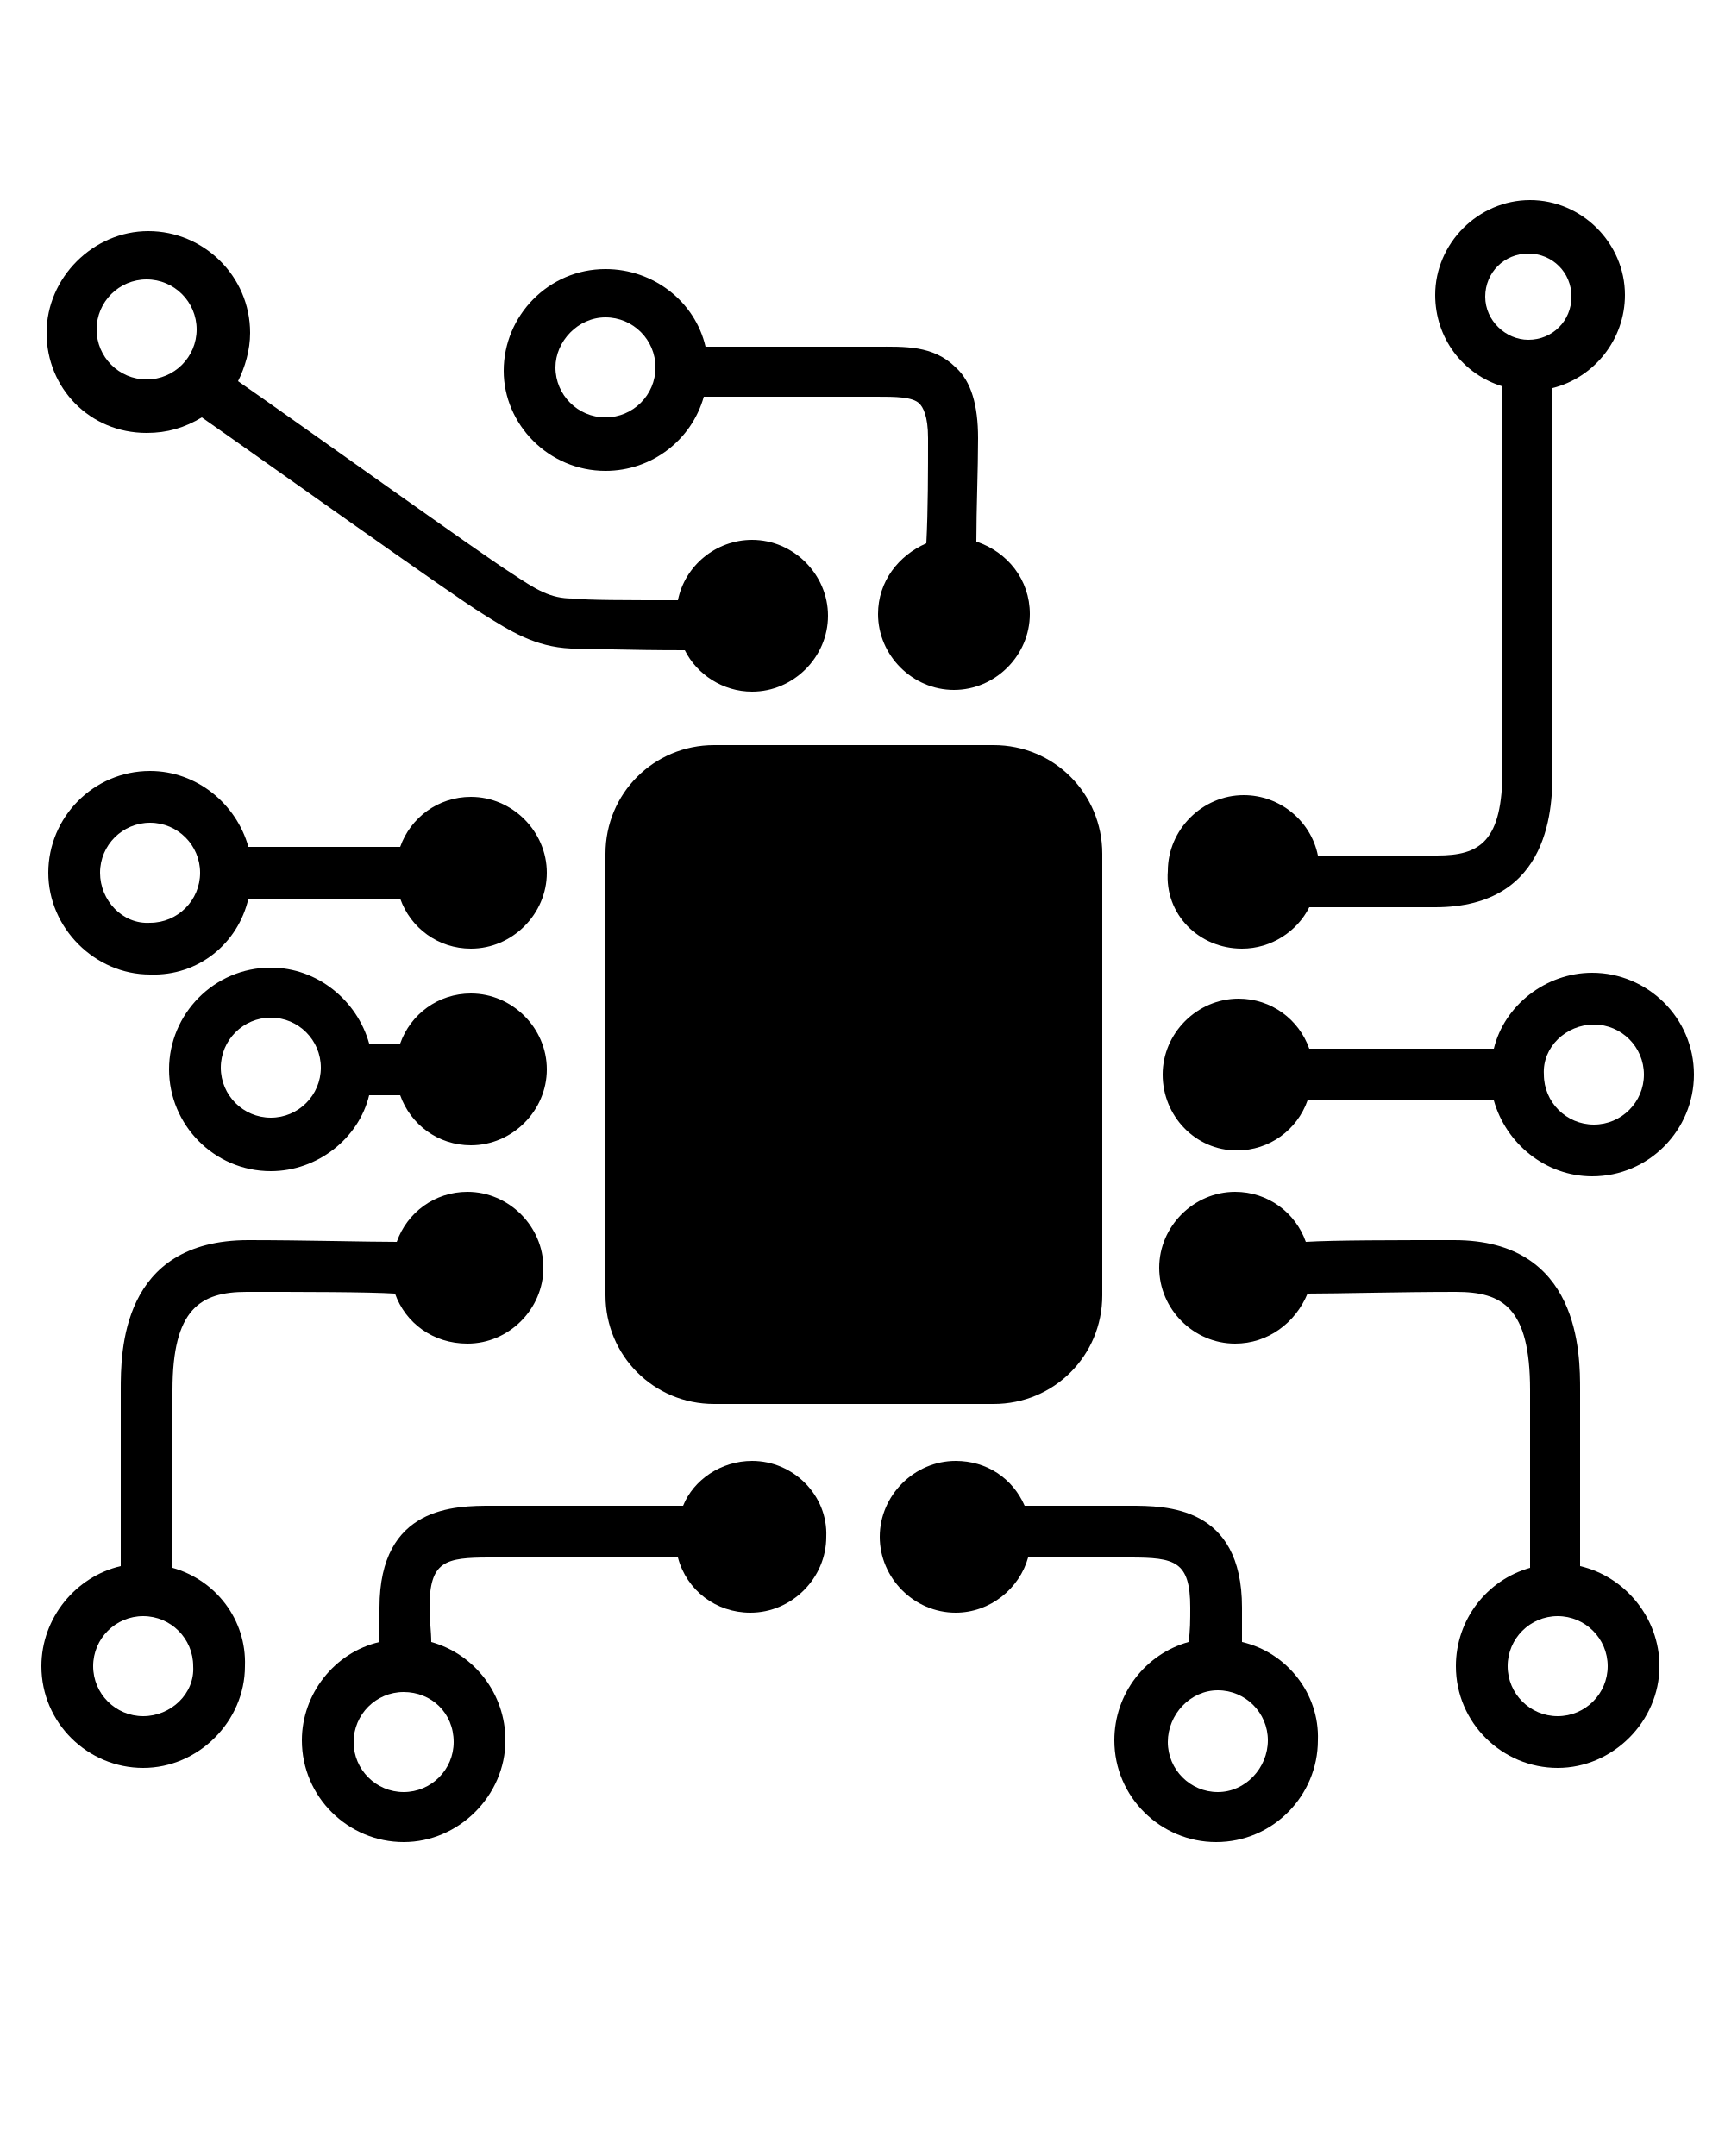
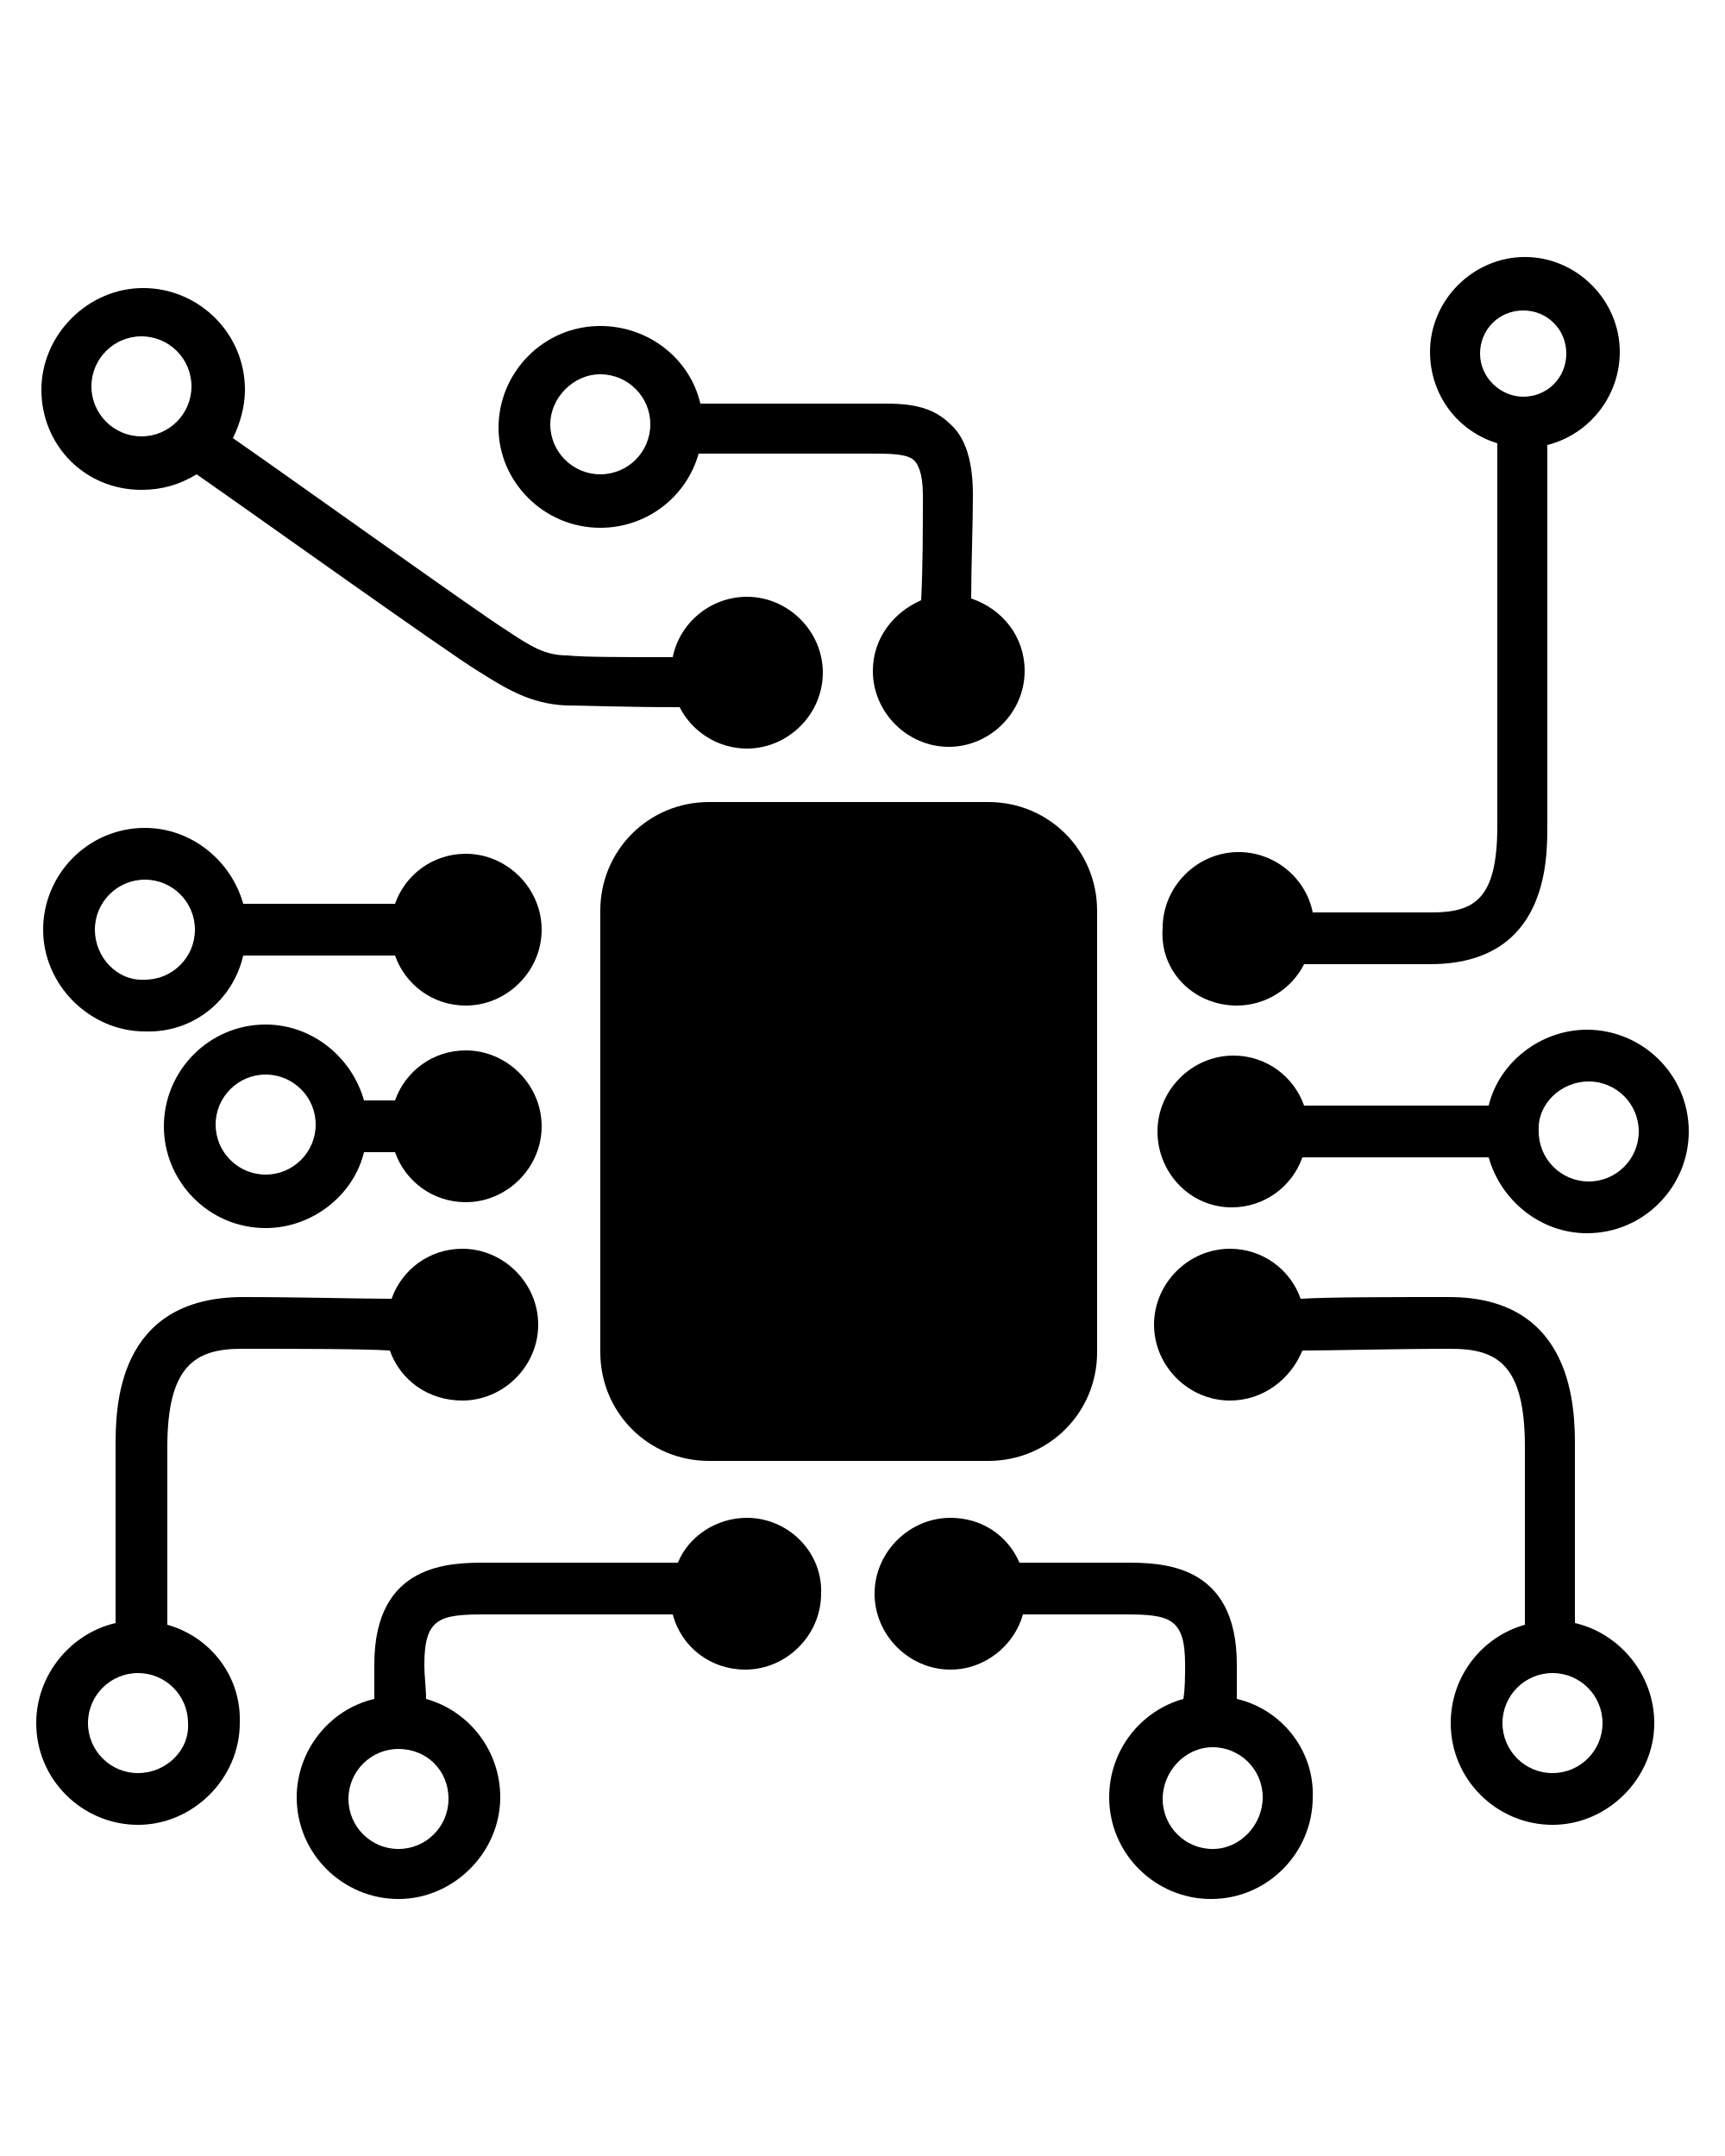
<svg xmlns="http://www.w3.org/2000/svg" version="1.1" id="Layer_1" x="0px" y="0px" viewBox="-429 218 100 125" style="enable-background:new -429 218 100 125;" xml:space="preserve">
-   <path d="M-420.5,243.1c1.2,0,2.2-0.3,3.2-0.9c3.3,2.3,14.5,10.3,16.3,11.4c1.6,1,3,1.9,5.1,2c1,0,3.2,0.1,6.6,0.1  c0.7,1.4,2.2,2.4,3.9,2.4c2.4,0,4.4-2,4.4-4.4c0-2.4-2-4.4-4.4-4.4c-2.1,0-3.9,1.5-4.3,3.5c-3.1,0-5.2,0-6.1-0.1  c-1.3,0-2.1-0.5-3.6-1.5c-1.6-1-12.2-8.6-15.8-11.1c0.4-0.8,0.7-1.8,0.7-2.8c0-3.3-2.7-5.9-5.9-5.9c-3.2,0-5.9,2.7-5.9,5.9  S-423.8,243.1-420.5,243.1z M-420.5,234.2c1.6,0,2.9,1.3,2.9,2.9c0,1.6-1.3,2.9-2.9,2.9s-2.9-1.3-2.9-2.9  C-423.4,235.5-422.1,234.2-420.5,234.2z" />
-   <path d="M-414.6,270.1h8.8c0.6,1.7,2.2,2.9,4.1,2.9c2.4,0,4.4-2,4.4-4.4s-2-4.4-4.4-4.4c-1.9,0-3.5,1.2-4.1,2.9h-8.8  c-0.7-2.5-3-4.4-5.7-4.4c-3.3,0-5.9,2.7-5.9,5.9c0,3.2,2.7,5.9,5.9,5.9C-417.5,274.6-415.2,272.7-414.6,270.1z M-423.2,268.6  c0-1.6,1.3-2.9,2.9-2.9c1.6,0,2.9,1.3,2.9,2.9s-1.3,2.9-2.9,2.9C-421.9,271.6-423.2,270.2-423.2,268.6z" />
-   <path d="M-413.3,285.9c2.7,0,5.1-1.9,5.7-4.4h1.8c0.6,1.7,2.2,2.9,4.1,2.9c2.4,0,4.4-2,4.4-4.4s-2-4.4-4.4-4.4  c-1.9,0-3.5,1.2-4.1,2.9h-1.8c-0.7-2.5-3-4.4-5.7-4.4c-3.3,0-5.9,2.7-5.9,5.9S-416.6,285.9-413.3,285.9z M-413.3,277  c1.6,0,2.9,1.3,2.9,2.9s-1.3,2.9-2.9,2.9c-1.6,0-2.9-1.3-2.9-2.9S-414.9,277-413.3,277z" />
-   <path d="M-419,308.9v-10.3c0-4.7,1.6-5.7,4.3-5.7c3.3,0,7,0,8.6,0.1c0.6,1.7,2.2,2.9,4.2,2.9c2.4,0,4.4-2,4.4-4.4s-2-4.4-4.4-4.4  c-1.9,0-3.5,1.2-4.1,2.9c-1.7,0-5.4-0.1-8.6-0.1c-7.4,0-7.4,6.5-7.4,8.7v10.2c-2.6,0.6-4.6,3-4.6,5.8c0,3.3,2.7,5.9,5.9,5.9  c3.2,0,5.9-2.7,5.9-5.9C-414.7,311.9-416.5,309.6-419,308.9z M-420.7,317.5c-1.6,0-2.9-1.3-2.9-2.9s1.3-2.9,2.9-2.9  c1.6,0,2.9,1.3,2.9,2.9C-417.7,316.2-419.1,317.5-420.7,317.5z" />
-   <path d="M-337.4,308.8v-10.2c0-2.1,0-8.7-7.3-8.7c-3.3,0-7,0-8.6,0.1c-0.6-1.7-2.2-2.9-4.1-2.9c-2.4,0-4.4,2-4.4,4.4s2,4.4,4.4,4.4  c1.9,0,3.5-1.2,4.2-2.9c1.7,0,5.4-0.1,8.6-0.1c2.7,0,4.3,0.9,4.3,5.7v10.3c-2.5,0.7-4.3,3-4.3,5.7c0,3.3,2.7,5.9,5.9,5.9  s5.9-2.7,5.9-5.9C-332.8,311.8-334.8,309.4-337.4,308.8z M-338.7,317.5c-1.6,0-2.9-1.3-2.9-2.9s1.3-2.9,2.9-2.9  c1.6,0,2.9,1.3,2.9,2.9S-337.1,317.5-338.7,317.5z" />
-   <path d="M-357,273c1.7,0,3.2-1,3.9-2.4c1.7,0,4.7,0,7.3,0c6.8,0,6.8-6,6.8-8v-22.1c2.4-0.6,4.2-2.8,4.2-5.4c0-3-2.5-5.5-5.5-5.5  s-5.5,2.5-5.5,5.5c0,2.5,1.6,4.6,3.9,5.3v22.2c0,4.2-1.3,5-3.8,5s-5.2,0-6.9,0c-0.4-2-2.2-3.5-4.3-3.5c-2.4,0-4.4,2-4.4,4.4  C-361.5,271-359.5,273-357,273z M-342.9,235.2c0-1.4,1.1-2.5,2.5-2.5s2.5,1.1,2.5,2.5c0,1.4-1.1,2.5-2.5,2.5  C-341.7,237.7-342.9,236.6-342.9,235.2z" />
-   <path d="M-357.3,284.7c1.9,0,3.5-1.2,4.1-2.9h10.8c0.7,2.5,3,4.4,5.7,4.4c3.3,0,5.9-2.7,5.9-5.9c0-3.3-2.7-5.9-5.9-5.9  c-2.7,0-5.1,1.9-5.7,4.4h-10.7c-0.6-1.7-2.2-2.9-4.1-2.9c-2.4,0-4.4,2-4.4,4.4C-361.6,282.7-359.7,284.7-357.3,284.7z M-336.6,277.4  c1.6,0,2.9,1.3,2.9,2.9c0,1.6-1.3,2.9-2.9,2.9s-2.9-1.3-2.9-2.9C-339.6,278.7-338.2,277.4-336.6,277.4z" />
-   <path d="M-387.6,261.2c-3.5,0-6.3,2.8-6.3,6.3v25.6c0,3.5,2.8,6.3,6.3,6.3h16.2c3.5,0,6.3-2.8,6.3-6.3v-25.6c0-3.5-2.8-6.3-6.3-6.3  H-387.6z" />
-   <path d="M-393.9,245.3c2.7,0,5-1.8,5.7-4.3h10c1.1,0,2.1,0,2.5,0.4c0.2,0.2,0.5,0.7,0.5,2c0,1.8,0,4.2-0.1,6.1  c-1.6,0.7-2.8,2.2-2.8,4.1c0,2.4,2,4.4,4.4,4.4c2.4,0,4.4-2,4.4-4.4c0-2-1.3-3.6-3.1-4.2c0-1.9,0.1-4.2,0.1-6c0-1.9-0.4-3.3-1.3-4.1  c-1.3-1.3-3-1.2-4.6-1.2h-9.9c-0.6-2.6-3-4.5-5.8-4.5c-3.3,0-5.9,2.7-5.9,5.9C-399.8,242.6-397.2,245.3-393.9,245.3z M-393.9,236.4  c1.6,0,2.9,1.3,2.9,2.9c0,1.6-1.3,2.9-2.9,2.9s-2.9-1.3-2.9-2.9C-396.8,237.8-395.5,236.4-393.9,236.4z" />
-   <path d="M-385.4,302.7c-1.8,0-3.4,1.1-4,2.6h-11.1c-2.1,0-6.5,0-6.5,5.9c0,0.7,0,1.4,0,2c-2.6,0.6-4.5,3-4.5,5.7  c0,3.3,2.7,5.9,5.9,5.9c3.2,0,5.9-2.7,5.9-5.9c0-2.7-1.8-5-4.3-5.7c0-0.6-0.1-1.3-0.1-2c0-2.7,0.9-2.9,3.5-2.9h10.9  c0.5,1.9,2.2,3.2,4.2,3.2c2.4,0,4.4-2,4.4-4.4C-381,304.7-383,302.7-385.4,302.7z M-402.7,319c0,1.6-1.3,2.9-2.9,2.9  s-2.9-1.3-2.9-2.9s1.3-2.9,2.9-2.9S-402.7,317.3-402.7,319z" />
-   <path d="M-357,313.2c0-0.6,0-1.3,0-2c0-5.9-4.4-5.9-6.5-5.9h-6.1c-0.7-1.6-2.2-2.6-4-2.6c-2.4,0-4.4,2-4.4,4.4s2,4.4,4.4,4.4  c2,0,3.7-1.4,4.2-3.2h5.9c2.6,0,3.5,0.2,3.5,2.9c0,0.7,0,1.4-0.1,2c-2.5,0.7-4.3,3-4.3,5.7c0,3.3,2.7,5.9,5.9,5.9  c3.3,0,5.9-2.7,5.9-5.9C-352.5,316.2-354.4,313.8-357,313.2z M-358.4,321.9c-1.6,0-2.9-1.3-2.9-2.9s1.3-3,2.9-3s2.9,1.3,2.9,2.9  S-356.8,321.9-358.4,321.9z" />
+   <path d="M-420.8,246.4c1.2,0,2.2-0.3,3.2-0.9c3.3,2.3,14.5,10.3,16.3,11.4c1.6,1,3,1.9,5.1,2c1,0,3.2,0.1,6.6,0.1  c0.7,1.4,2.2,2.4,3.9,2.4c2.4,0,4.4-2,4.4-4.4s-2-4.4-4.4-4.4c-2.1,0-3.9,1.5-4.3,3.5c-3.1,0-5.2,0-6.1-0.1c-1.3,0-2.1-0.5-3.6-1.5  c-1.6-1-12.2-8.6-15.8-11.1c0.4-0.8,0.7-1.8,0.7-2.8c0-3.3-2.7-5.9-5.9-5.9c-3.2,0-5.9,2.7-5.9,5.9S-424.1,246.4-420.8,246.4z   M-420.8,237.5c1.6,0,2.9,1.3,2.9,2.9c0,1.6-1.3,2.9-2.9,2.9s-2.9-1.3-2.9-2.9S-422.4,237.5-420.8,237.5z" />
+   <path d="M-414.9,273.4h8.8c0.6,1.7,2.2,2.9,4.1,2.9c2.4,0,4.4-2,4.4-4.4s-2-4.4-4.4-4.4c-1.9,0-3.5,1.2-4.1,2.9h-8.8  c-0.7-2.5-3-4.4-5.7-4.4c-3.3,0-5.9,2.7-5.9,5.9c0,3.2,2.7,5.9,5.9,5.9C-417.8,277.9-415.5,276-414.9,273.4z M-423.5,271.9  c0-1.6,1.3-2.9,2.9-2.9s2.9,1.3,2.9,2.9s-1.3,2.9-2.9,2.9C-422.2,274.9-423.5,273.5-423.5,271.9z" />
+   <path d="M-413.6,289.2c2.7,0,5.1-1.9,5.7-4.4h1.8c0.6,1.7,2.2,2.9,4.1,2.9c2.4,0,4.4-2,4.4-4.4s-2-4.4-4.4-4.4  c-1.9,0-3.5,1.2-4.1,2.9h-1.8c-0.7-2.5-3-4.4-5.7-4.4c-3.3,0-5.9,2.7-5.9,5.9S-416.9,289.2-413.6,289.2z M-413.6,280.3  c1.6,0,2.9,1.3,2.9,2.9s-1.3,2.9-2.9,2.9s-2.9-1.3-2.9-2.9S-415.2,280.3-413.6,280.3z" />
+   <path d="M-419.3,312.2v-10.3c0-4.7,1.6-5.7,4.3-5.7c3.3,0,7,0,8.6,0.1c0.6,1.7,2.2,2.9,4.2,2.9c2.4,0,4.4-2,4.4-4.4s-2-4.4-4.4-4.4  c-1.9,0-3.5,1.2-4.1,2.9c-1.7,0-5.4-0.1-8.6-0.1c-7.4,0-7.4,6.5-7.4,8.7v10.2c-2.6,0.6-4.6,3-4.6,5.8c0,3.3,2.7,5.9,5.9,5.9  c3.2,0,5.9-2.7,5.9-5.9C-415,315.2-416.8,312.9-419.3,312.2z M-421,320.8c-1.6,0-2.9-1.3-2.9-2.9s1.3-2.9,2.9-2.9s2.9,1.3,2.9,2.9  C-418,319.5-419.4,320.8-421,320.8z" />
+   <path d="M-337.7,312.1v-10.2c0-2.1,0-8.7-7.3-8.7c-3.3,0-7,0-8.6,0.1c-0.6-1.7-2.2-2.9-4.1-2.9c-2.4,0-4.4,2-4.4,4.4s2,4.4,4.4,4.4  c1.9,0,3.5-1.2,4.2-2.9c1.7,0,5.4-0.1,8.6-0.1c2.7,0,4.3,0.9,4.3,5.7v10.3c-2.5,0.7-4.3,3-4.3,5.7c0,3.3,2.7,5.9,5.9,5.9  s5.9-2.7,5.9-5.9C-333.1,315.1-335.1,312.7-337.7,312.1z M-339,320.8c-1.6,0-2.9-1.3-2.9-2.9s1.3-2.9,2.9-2.9s2.9,1.3,2.9,2.9  S-337.4,320.8-339,320.8z" />
+   <path d="M-357.3,276.3c1.7,0,3.2-1,3.9-2.4c1.7,0,4.7,0,7.3,0c6.8,0,6.8-6,6.8-8v-22.1c2.4-0.6,4.2-2.8,4.2-5.4c0-3-2.5-5.5-5.5-5.5  s-5.5,2.5-5.5,5.5c0,2.5,1.6,4.6,3.9,5.3v22.2c0,4.2-1.3,5-3.8,5s-5.2,0-6.9,0c-0.4-2-2.2-3.5-4.3-3.5c-2.4,0-4.4,2-4.4,4.4  C-361.8,274.3-359.8,276.3-357.3,276.3z M-343.2,238.5c0-1.4,1.1-2.5,2.5-2.5s2.5,1.1,2.5,2.5s-1.1,2.5-2.5,2.5  C-342,241-343.2,239.9-343.2,238.5z" />
+   <path d="M-357.6,288c1.9,0,3.5-1.2,4.1-2.9h10.8c0.7,2.5,3,4.4,5.7,4.4c3.3,0,5.9-2.7,5.9-5.9c0-3.3-2.7-5.9-5.9-5.9  c-2.7,0-5.1,1.9-5.7,4.4h-10.7c-0.6-1.7-2.2-2.9-4.1-2.9c-2.4,0-4.4,2-4.4,4.4S-360,288-357.6,288z M-336.9,280.7  c1.6,0,2.9,1.3,2.9,2.9s-1.3,2.9-2.9,2.9s-2.9-1.3-2.9-2.9C-339.9,282-338.5,280.7-336.9,280.7z" />
+   <path d="M-387.9,264.5c-3.5,0-6.3,2.8-6.3,6.3v25.6c0,3.5,2.8,6.3,6.3,6.3h16.2c3.5,0,6.3-2.8,6.3-6.3v-25.6c0-3.5-2.8-6.3-6.3-6.3  H-387.9z" />
+   <path d="M-394.2,248.6c2.7,0,5-1.8,5.7-4.3h10c1.1,0,2.1,0,2.5,0.4c0.2,0.2,0.5,0.7,0.5,2c0,1.8,0,4.2-0.1,6.1  c-1.6,0.7-2.8,2.2-2.8,4.1c0,2.4,2,4.4,4.4,4.4s4.4-2,4.4-4.4c0-2-1.3-3.6-3.1-4.2c0-1.9,0.1-4.2,0.1-6c0-1.9-0.4-3.3-1.3-4.1  c-1.3-1.3-3-1.2-4.6-1.2h-9.9c-0.6-2.6-3-4.5-5.8-4.5c-3.3,0-5.9,2.7-5.9,5.9C-400.1,245.9-397.5,248.6-394.2,248.6z M-394.2,239.7  c1.6,0,2.9,1.3,2.9,2.9c0,1.6-1.3,2.9-2.9,2.9s-2.9-1.3-2.9-2.9C-397.1,241.1-395.8,239.7-394.2,239.7z" />
+   <path d="M-385.7,306c-1.8,0-3.4,1.1-4,2.6h-11.1c-2.1,0-6.5,0-6.5,5.9c0,0.7,0,1.4,0,2c-2.6,0.6-4.5,3-4.5,5.7  c0,3.3,2.7,5.9,5.9,5.9c3.2,0,5.9-2.7,5.9-5.9c0-2.7-1.8-5-4.3-5.7c0-0.6-0.1-1.3-0.1-2c0-2.7,0.9-2.9,3.5-2.9h10.9  c0.5,1.9,2.2,3.2,4.2,3.2c2.4,0,4.4-2,4.4-4.4C-381.3,308-383.3,306-385.7,306z M-403,322.3c0,1.6-1.3,2.9-2.9,2.9s-2.9-1.3-2.9-2.9  s1.3-2.9,2.9-2.9S-403,320.6-403,322.3z" />
+   <path d="M-357.3,316.5c0-0.6,0-1.3,0-2c0-5.9-4.4-5.9-6.5-5.9h-6.1c-0.7-1.6-2.2-2.6-4-2.6c-2.4,0-4.4,2-4.4,4.4s2,4.4,4.4,4.4  c2,0,3.7-1.4,4.2-3.2h5.9c2.6,0,3.5,0.2,3.5,2.9c0,0.7,0,1.4-0.1,2c-2.5,0.7-4.3,3-4.3,5.7c0,3.3,2.7,5.9,5.9,5.9  c3.3,0,5.9-2.7,5.9-5.9C-352.8,319.5-354.7,317.1-357.3,316.5z M-358.7,325.2c-1.6,0-2.9-1.3-2.9-2.9s1.3-3,2.9-3s2.9,1.3,2.9,2.9  S-357.1,325.2-358.7,325.2z" />
</svg>
